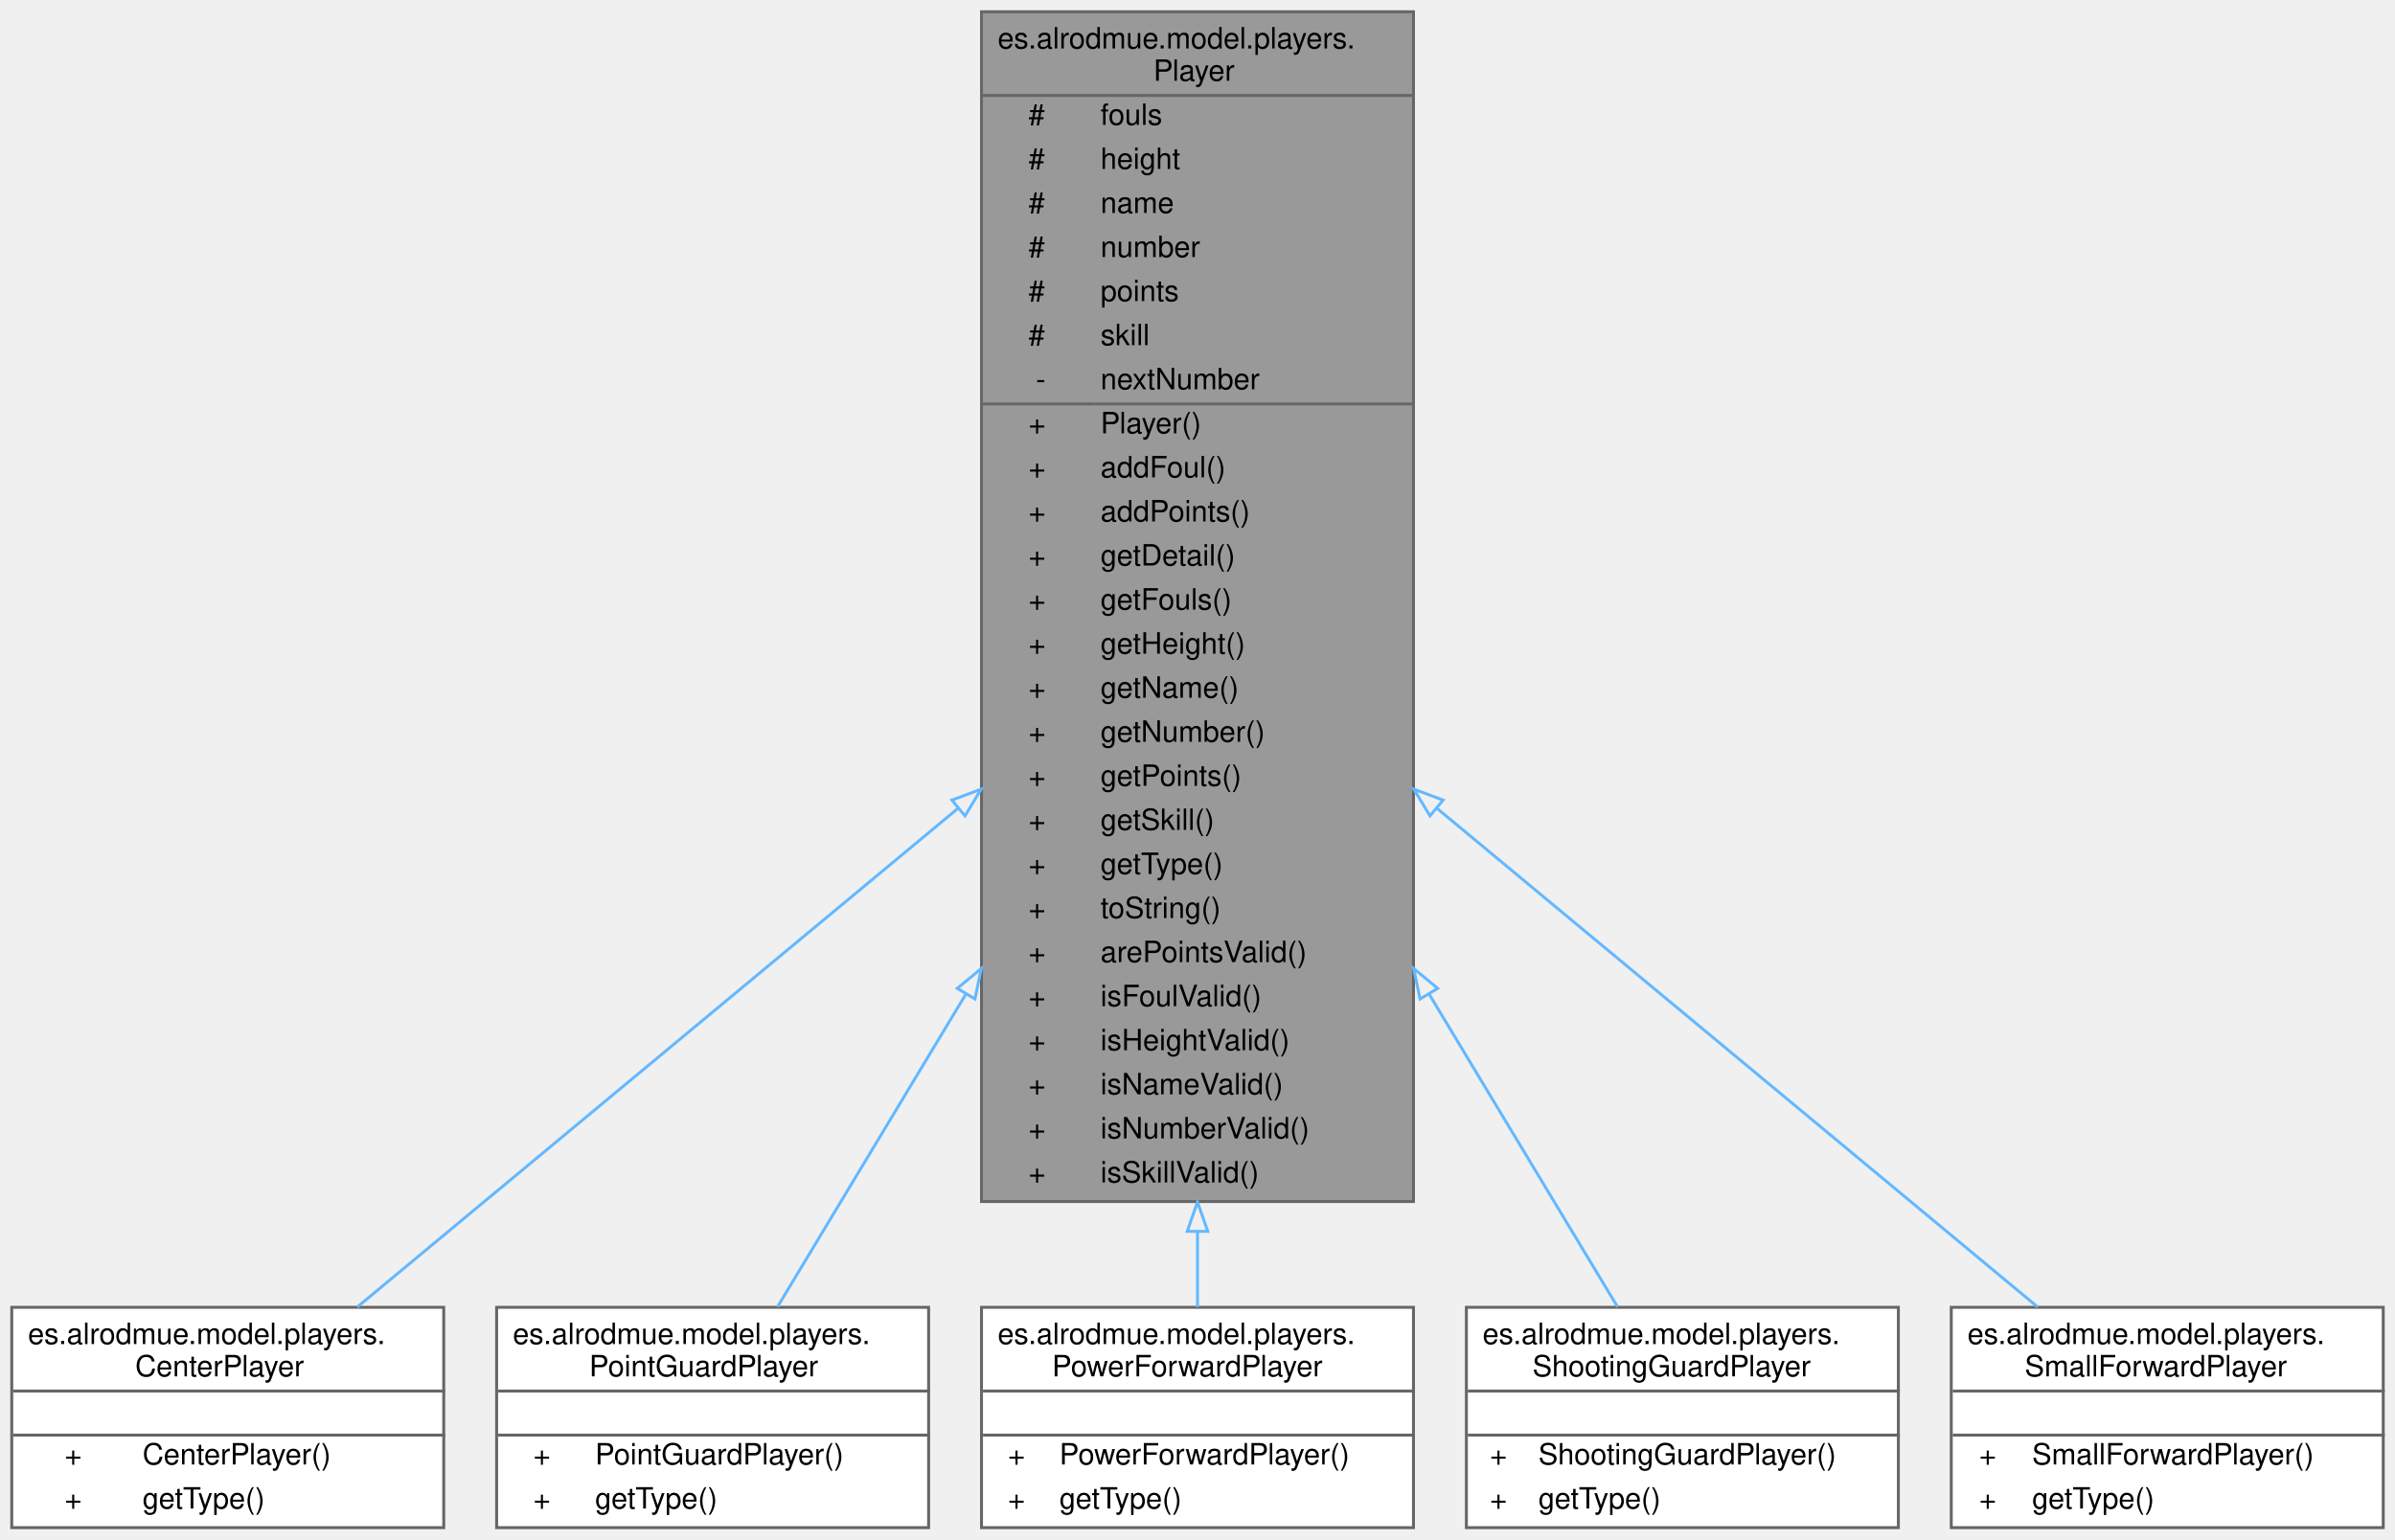
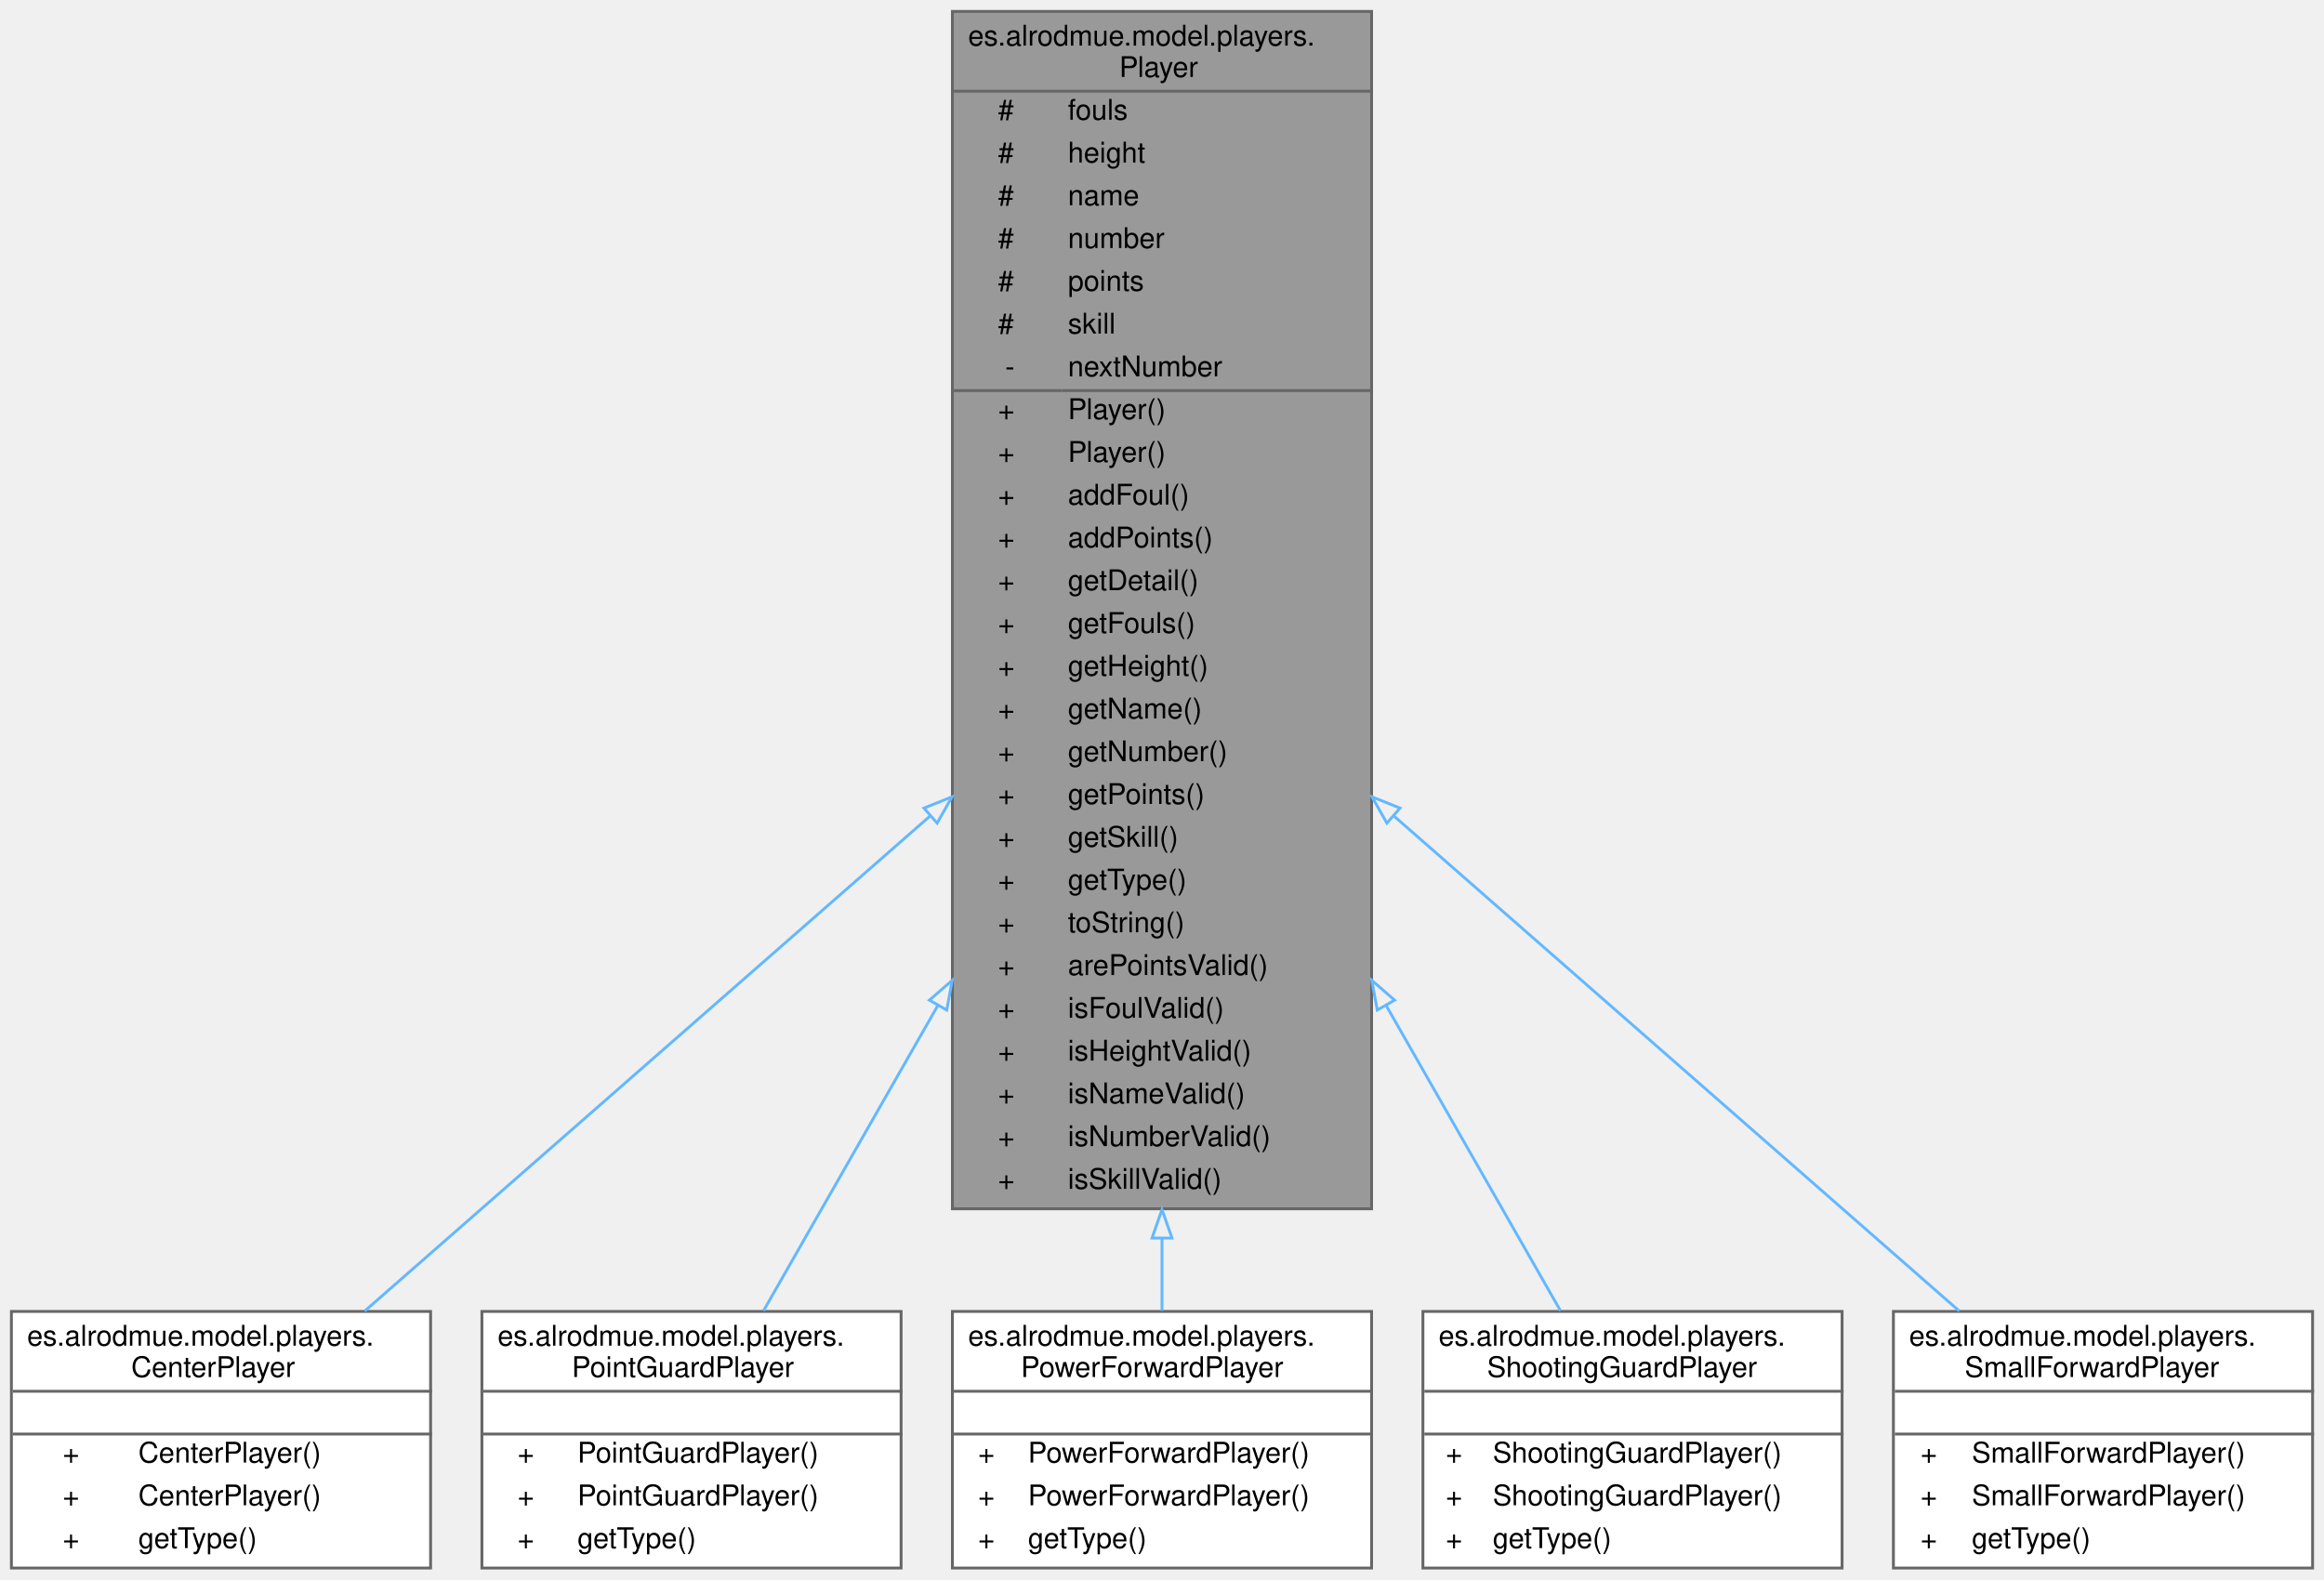
- <svg xmlns="http://www.w3.org/2000/svg" xmlns:xlink="http://www.w3.org/1999/xlink" width="815pt" height="524pt" viewBox="0.00 0.00 815.00 524.00">
-   <g id="graph0" class="graph" transform="scale(1 1) rotate(0) translate(4 520)">
+ <svg xmlns="http://www.w3.org/2000/svg" xmlns:xlink="http://www.w3.org/1999/xlink" width="815pt" height="554pt" viewBox="0.00 0.00 815.00 554.00">
+   <g id="graph0" class="graph" transform="scale(1 1) rotate(0) translate(4 550)">
    <g id="Node000001" class="node">
      <g id="a_Node000001">
        <a xlink:title=" ">
-           <polygon fill="#999999" stroke="transparent" points="477,-516 330,-516 330,-111 477,-111 477,-516" />
-           <text text-anchor="start" x="335.5" y="-503.5" font-family="Helvetica,sans-Serif" font-size="10.00">es.alrodmue.model.players.</text>
-           <text text-anchor="start" x="388.5" y="-492.5" font-family="Helvetica,sans-Serif" font-size="10.00">Player</text>
-           <text text-anchor="start" x="346" y="-477.5" font-family="Helvetica,sans-Serif" font-size="10.00">#</text>
-           <text text-anchor="start" x="370.5" y="-477.5" font-family="Helvetica,sans-Serif" font-size="10.00">fouls</text>
-           <text text-anchor="start" x="346" y="-462.5" font-family="Helvetica,sans-Serif" font-size="10.00">#</text>
-           <text text-anchor="start" x="370.5" y="-462.5" font-family="Helvetica,sans-Serif" font-size="10.00">height</text>
-           <text text-anchor="start" x="346" y="-447.5" font-family="Helvetica,sans-Serif" font-size="10.00">#</text>
-           <text text-anchor="start" x="370.5" y="-447.5" font-family="Helvetica,sans-Serif" font-size="10.00">name</text>
-           <text text-anchor="start" x="346" y="-432.5" font-family="Helvetica,sans-Serif" font-size="10.00">#</text>
-           <text text-anchor="start" x="370.5" y="-432.5" font-family="Helvetica,sans-Serif" font-size="10.00">number</text>
-           <text text-anchor="start" x="346" y="-417.5" font-family="Helvetica,sans-Serif" font-size="10.00">#</text>
-           <text text-anchor="start" x="370.5" y="-417.5" font-family="Helvetica,sans-Serif" font-size="10.00">points</text>
-           <text text-anchor="start" x="346" y="-402.5" font-family="Helvetica,sans-Serif" font-size="10.00">#</text>
-           <text text-anchor="start" x="370.5" y="-402.5" font-family="Helvetica,sans-Serif" font-size="10.00">skill</text>
-           <text text-anchor="start" x="348.5" y="-387.5" font-family="Helvetica,sans-Serif" font-size="10.00">-</text>
-           <text text-anchor="start" x="370.5" y="-387.5" font-family="Helvetica,sans-Serif" font-size="10.00">nextNumber</text>
-           <text text-anchor="start" x="346" y="-372.5" font-family="Helvetica,sans-Serif" font-size="10.00">+</text>
-           <text text-anchor="start" x="370.5" y="-372.5" font-family="Helvetica,sans-Serif" font-size="10.00">Player()</text>
-           <text text-anchor="start" x="346" y="-357.5" font-family="Helvetica,sans-Serif" font-size="10.00">+</text>
-           <text text-anchor="start" x="370.5" y="-357.5" font-family="Helvetica,sans-Serif" font-size="10.00">addFoul()</text>
-           <text text-anchor="start" x="346" y="-342.5" font-family="Helvetica,sans-Serif" font-size="10.00">+</text>
-           <text text-anchor="start" x="370.5" y="-342.5" font-family="Helvetica,sans-Serif" font-size="10.00">addPoints()</text>
-           <text text-anchor="start" x="346" y="-327.5" font-family="Helvetica,sans-Serif" font-size="10.00">+</text>
-           <text text-anchor="start" x="370.5" y="-327.5" font-family="Helvetica,sans-Serif" font-size="10.00">getDetail()</text>
-           <text text-anchor="start" x="346" y="-312.5" font-family="Helvetica,sans-Serif" font-size="10.00">+</text>
-           <text text-anchor="start" x="370.5" y="-312.5" font-family="Helvetica,sans-Serif" font-size="10.00">getFouls()</text>
-           <text text-anchor="start" x="346" y="-297.5" font-family="Helvetica,sans-Serif" font-size="10.00">+</text>
-           <text text-anchor="start" x="370.5" y="-297.5" font-family="Helvetica,sans-Serif" font-size="10.00">getHeight()</text>
-           <text text-anchor="start" x="346" y="-282.5" font-family="Helvetica,sans-Serif" font-size="10.00">+</text>
-           <text text-anchor="start" x="370.5" y="-282.5" font-family="Helvetica,sans-Serif" font-size="10.00">getName()</text>
-           <text text-anchor="start" x="346" y="-267.5" font-family="Helvetica,sans-Serif" font-size="10.00">+</text>
-           <text text-anchor="start" x="370.5" y="-267.5" font-family="Helvetica,sans-Serif" font-size="10.00">getNumber()</text>
-           <text text-anchor="start" x="346" y="-252.5" font-family="Helvetica,sans-Serif" font-size="10.00">+</text>
-           <text text-anchor="start" x="370.5" y="-252.5" font-family="Helvetica,sans-Serif" font-size="10.00">getPoints()</text>
-           <text text-anchor="start" x="346" y="-237.5" font-family="Helvetica,sans-Serif" font-size="10.00">+</text>
-           <text text-anchor="start" x="370.5" y="-237.5" font-family="Helvetica,sans-Serif" font-size="10.00">getSkill()</text>
-           <text text-anchor="start" x="346" y="-222.5" font-family="Helvetica,sans-Serif" font-size="10.00">+</text>
-           <text text-anchor="start" x="370.5" y="-222.5" font-family="Helvetica,sans-Serif" font-size="10.00">getType()</text>
-           <text text-anchor="start" x="346" y="-207.5" font-family="Helvetica,sans-Serif" font-size="10.00">+</text>
-           <text text-anchor="start" x="370.5" y="-207.5" font-family="Helvetica,sans-Serif" font-size="10.00">toString()</text>
-           <text text-anchor="start" x="346" y="-192.5" font-family="Helvetica,sans-Serif" font-size="10.00">+</text>
-           <text text-anchor="start" x="370.5" y="-192.5" font-family="Helvetica,sans-Serif" font-size="10.00">arePointsValid()</text>
-           <text text-anchor="start" x="346" y="-177.5" font-family="Helvetica,sans-Serif" font-size="10.00">+</text>
-           <text text-anchor="start" x="370.5" y="-177.5" font-family="Helvetica,sans-Serif" font-size="10.00">isFoulValid()</text>
-           <text text-anchor="start" x="346" y="-162.5" font-family="Helvetica,sans-Serif" font-size="10.00">+</text>
-           <text text-anchor="start" x="370.5" y="-162.5" font-family="Helvetica,sans-Serif" font-size="10.00">isHeightValid()</text>
-           <text text-anchor="start" x="346" y="-147.5" font-family="Helvetica,sans-Serif" font-size="10.00">+</text>
-           <text text-anchor="start" x="370.5" y="-147.5" font-family="Helvetica,sans-Serif" font-size="10.00">isNameValid()</text>
-           <text text-anchor="start" x="346" y="-132.5" font-family="Helvetica,sans-Serif" font-size="10.00">+</text>
-           <text text-anchor="start" x="370.5" y="-132.5" font-family="Helvetica,sans-Serif" font-size="10.00">isNumberValid()</text>
-           <text text-anchor="start" x="346" y="-117.5" font-family="Helvetica,sans-Serif" font-size="10.00">+</text>
-           <text text-anchor="start" x="370.5" y="-117.5" font-family="Helvetica,sans-Serif" font-size="10.00">isSkillValid()</text>
-           <polygon fill="#666666" stroke="#666666" points="330.5,-487.5 330.5,-487.5 477.5,-487.5 477.5,-487.5 330.5,-487.5" />
-           <polygon fill="#666666" stroke="#666666" points="330.5,-382.5 330.5,-382.5 368.5,-382.5 368.5,-382.5 330.5,-382.5" />
-           <polygon fill="#666666" stroke="#666666" points="368.5,-382.5 368.5,-382.5 477.5,-382.5 477.5,-382.5 368.5,-382.5" />
-           <polygon fill="none" stroke="#666666" points="330,-111 330,-516 477,-516 477,-111 330,-111" />
+           <polygon fill="#999999" stroke="transparent" points="477,-546 330,-546 330,-126 477,-126 477,-546" />
+           <text text-anchor="start" x="335.5" y="-534" font-family="Helvetica,sans-Serif" font-size="10.00">es.alrodmue.model.players.</text>
+           <text text-anchor="start" x="388.5" y="-523" font-family="Helvetica,sans-Serif" font-size="10.00">Player</text>
+           <text text-anchor="start" x="346" y="-508" font-family="Helvetica,sans-Serif" font-size="10.00">#</text>
+           <text text-anchor="start" x="370.5" y="-508" font-family="Helvetica,sans-Serif" font-size="10.00">fouls</text>
+           <text text-anchor="start" x="346" y="-493" font-family="Helvetica,sans-Serif" font-size="10.00">#</text>
+           <text text-anchor="start" x="370.5" y="-493" font-family="Helvetica,sans-Serif" font-size="10.00">height</text>
+           <text text-anchor="start" x="346" y="-478" font-family="Helvetica,sans-Serif" font-size="10.00">#</text>
+           <text text-anchor="start" x="370.5" y="-478" font-family="Helvetica,sans-Serif" font-size="10.00">name</text>
+           <text text-anchor="start" x="346" y="-463" font-family="Helvetica,sans-Serif" font-size="10.00">#</text>
+           <text text-anchor="start" x="370.5" y="-463" font-family="Helvetica,sans-Serif" font-size="10.00">number</text>
+           <text text-anchor="start" x="346" y="-448" font-family="Helvetica,sans-Serif" font-size="10.00">#</text>
+           <text text-anchor="start" x="370.5" y="-448" font-family="Helvetica,sans-Serif" font-size="10.00">points</text>
+           <text text-anchor="start" x="346" y="-433" font-family="Helvetica,sans-Serif" font-size="10.00">#</text>
+           <text text-anchor="start" x="370.5" y="-433" font-family="Helvetica,sans-Serif" font-size="10.00">skill</text>
+           <text text-anchor="start" x="348.5" y="-418" font-family="Helvetica,sans-Serif" font-size="10.00">-</text>
+           <text text-anchor="start" x="370.5" y="-418" font-family="Helvetica,sans-Serif" font-size="10.00">nextNumber</text>
+           <text text-anchor="start" x="346" y="-403" font-family="Helvetica,sans-Serif" font-size="10.00">+</text>
+           <text text-anchor="start" x="370.5" y="-403" font-family="Helvetica,sans-Serif" font-size="10.00">Player()</text>
+           <text text-anchor="start" x="346" y="-388" font-family="Helvetica,sans-Serif" font-size="10.00">+</text>
+           <text text-anchor="start" x="370.5" y="-388" font-family="Helvetica,sans-Serif" font-size="10.00">Player()</text>
+           <text text-anchor="start" x="346" y="-373" font-family="Helvetica,sans-Serif" font-size="10.00">+</text>
+           <text text-anchor="start" x="370.5" y="-373" font-family="Helvetica,sans-Serif" font-size="10.00">addFoul()</text>
+           <text text-anchor="start" x="346" y="-358" font-family="Helvetica,sans-Serif" font-size="10.00">+</text>
+           <text text-anchor="start" x="370.5" y="-358" font-family="Helvetica,sans-Serif" font-size="10.00">addPoints()</text>
+           <text text-anchor="start" x="346" y="-343" font-family="Helvetica,sans-Serif" font-size="10.00">+</text>
+           <text text-anchor="start" x="370.5" y="-343" font-family="Helvetica,sans-Serif" font-size="10.00">getDetail()</text>
+           <text text-anchor="start" x="346" y="-328" font-family="Helvetica,sans-Serif" font-size="10.00">+</text>
+           <text text-anchor="start" x="370.5" y="-328" font-family="Helvetica,sans-Serif" font-size="10.00">getFouls()</text>
+           <text text-anchor="start" x="346" y="-313" font-family="Helvetica,sans-Serif" font-size="10.00">+</text>
+           <text text-anchor="start" x="370.5" y="-313" font-family="Helvetica,sans-Serif" font-size="10.00">getHeight()</text>
+           <text text-anchor="start" x="346" y="-298" font-family="Helvetica,sans-Serif" font-size="10.00">+</text>
+           <text text-anchor="start" x="370.5" y="-298" font-family="Helvetica,sans-Serif" font-size="10.00">getName()</text>
+           <text text-anchor="start" x="346" y="-283" font-family="Helvetica,sans-Serif" font-size="10.00">+</text>
+           <text text-anchor="start" x="370.5" y="-283" font-family="Helvetica,sans-Serif" font-size="10.00">getNumber()</text>
+           <text text-anchor="start" x="346" y="-268" font-family="Helvetica,sans-Serif" font-size="10.00">+</text>
+           <text text-anchor="start" x="370.5" y="-268" font-family="Helvetica,sans-Serif" font-size="10.00">getPoints()</text>
+           <text text-anchor="start" x="346" y="-253" font-family="Helvetica,sans-Serif" font-size="10.00">+</text>
+           <text text-anchor="start" x="370.5" y="-253" font-family="Helvetica,sans-Serif" font-size="10.00">getSkill()</text>
+           <text text-anchor="start" x="346" y="-238" font-family="Helvetica,sans-Serif" font-size="10.00">+</text>
+           <text text-anchor="start" x="370.5" y="-238" font-family="Helvetica,sans-Serif" font-size="10.00">getType()</text>
+           <text text-anchor="start" x="346" y="-223" font-family="Helvetica,sans-Serif" font-size="10.00">+</text>
+           <text text-anchor="start" x="370.5" y="-223" font-family="Helvetica,sans-Serif" font-size="10.00">toString()</text>
+           <text text-anchor="start" x="346" y="-208" font-family="Helvetica,sans-Serif" font-size="10.00">+</text>
+           <text text-anchor="start" x="370.5" y="-208" font-family="Helvetica,sans-Serif" font-size="10.00">arePointsValid()</text>
+           <text text-anchor="start" x="346" y="-193" font-family="Helvetica,sans-Serif" font-size="10.00">+</text>
+           <text text-anchor="start" x="370.5" y="-193" font-family="Helvetica,sans-Serif" font-size="10.00">isFoulValid()</text>
+           <text text-anchor="start" x="346" y="-178" font-family="Helvetica,sans-Serif" font-size="10.00">+</text>
+           <text text-anchor="start" x="370.5" y="-178" font-family="Helvetica,sans-Serif" font-size="10.00">isHeightValid()</text>
+           <text text-anchor="start" x="346" y="-163" font-family="Helvetica,sans-Serif" font-size="10.00">+</text>
+           <text text-anchor="start" x="370.5" y="-163" font-family="Helvetica,sans-Serif" font-size="10.00">isNameValid()</text>
+           <text text-anchor="start" x="346" y="-148" font-family="Helvetica,sans-Serif" font-size="10.00">+</text>
+           <text text-anchor="start" x="370.5" y="-148" font-family="Helvetica,sans-Serif" font-size="10.00">isNumberValid()</text>
+           <text text-anchor="start" x="346" y="-133" font-family="Helvetica,sans-Serif" font-size="10.00">+</text>
+           <text text-anchor="start" x="370.5" y="-133" font-family="Helvetica,sans-Serif" font-size="10.00">isSkillValid()</text>
+           <polygon fill="#666666" stroke="#666666" points="330.5,-518 330.5,-518 477.5,-518 477.5,-518 330.5,-518" />
+           <polygon fill="#666666" stroke="#666666" points="330.5,-413 330.5,-413 368.5,-413 368.5,-413 330.5,-413" />
+           <polygon fill="#666666" stroke="#666666" points="368.5,-413 368.5,-413 477.5,-413 477.5,-413 368.5,-413" />
+           <polygon fill="none" stroke="#666666" points="330,-126 330,-546 477,-546 477,-126 330,-126" />
        </a>
      </g>
    </g>
    <g id="Node000002" class="node">
      <g id="a_Node000002">
        <a xlink:href="classes_1_1alrodmue_1_1model_1_1players_1_1CenterPlayer.xhtml" target="_top" xlink:title=" ">
-           <polygon fill="white" stroke="transparent" points="147,-75 0,-75 0,0 147,0 147,-75" />
-           <text text-anchor="start" x="5.5" y="-62.5" font-family="Helvetica,sans-Serif" font-size="10.00">es.alrodmue.model.players.</text>
-           <text text-anchor="start" x="42" y="-51.5" font-family="Helvetica,sans-Serif" font-size="10.00">CenterPlayer</text>
-           <text text-anchor="start" x="72" y="-36.5" font-family="Helvetica,sans-Serif" font-size="10.00"> </text>
-           <text text-anchor="start" x="18" y="-21.5" font-family="Helvetica,sans-Serif" font-size="10.00">+</text>
-           <text text-anchor="start" x="44.5" y="-21.5" font-family="Helvetica,sans-Serif" font-size="10.00">CenterPlayer()</text>
-           <text text-anchor="start" x="18" y="-6.5" font-family="Helvetica,sans-Serif" font-size="10.00">+</text>
-           <text text-anchor="start" x="44.5" y="-6.5" font-family="Helvetica,sans-Serif" font-size="10.00">getType()</text>
-           <polygon fill="#666666" stroke="#666666" points="0.5,-46.5 0.5,-46.5 147.5,-46.5 147.5,-46.5 0.5,-46.5" />
-           <polygon fill="#666666" stroke="#666666" points="0.5,-31.5 0.5,-31.5 147.5,-31.5 147.5,-31.5 0.5,-31.5" />
-           <polygon fill="none" stroke="#666666" points="0,0 0,-75 147,-75 147,0 0,0" />
+           <polygon fill="white" stroke="transparent" points="147,-90 0,-90 0,0 147,0 147,-90" />
+           <text text-anchor="start" x="5.5" y="-78" font-family="Helvetica,sans-Serif" font-size="10.00">es.alrodmue.model.players.</text>
+           <text text-anchor="start" x="42" y="-67" font-family="Helvetica,sans-Serif" font-size="10.00">CenterPlayer</text>
+           <text text-anchor="start" x="72" y="-52" font-family="Helvetica,sans-Serif" font-size="10.00"> </text>
+           <text text-anchor="start" x="18" y="-37" font-family="Helvetica,sans-Serif" font-size="10.00">+</text>
+           <text text-anchor="start" x="44.5" y="-37" font-family="Helvetica,sans-Serif" font-size="10.00">CenterPlayer()</text>
+           <text text-anchor="start" x="18" y="-22" font-family="Helvetica,sans-Serif" font-size="10.00">+</text>
+           <text text-anchor="start" x="44.5" y="-22" font-family="Helvetica,sans-Serif" font-size="10.00">CenterPlayer()</text>
+           <text text-anchor="start" x="18" y="-7" font-family="Helvetica,sans-Serif" font-size="10.00">+</text>
+           <text text-anchor="start" x="44.5" y="-7" font-family="Helvetica,sans-Serif" font-size="10.00">getType()</text>
+           <polygon fill="#666666" stroke="#666666" points="0.5,-62 0.5,-62 147.5,-62 147.5,-62 0.5,-62" />
+           <polygon fill="#666666" stroke="#666666" points="0.5,-47 0.5,-47 147.5,-47 147.5,-47 0.5,-47" />
+           <polygon fill="none" stroke="#666666" points="0,0 0,-90 147,-90 147,0 0,0" />
        </a>
      </g>
    </g>
    <g id="edge1_Node000001_Node000002" class="edge">
      <g id="a_edge1_Node000001_Node000002">
        <a xlink:title=" ">
-           <path fill="none" stroke="#63b8ff" d="M322.09,-244.91C257.5,-191.27 169.67,-118.35 117.56,-75.08" />
-           <polygon fill="none" stroke="#63b8ff" points="319.92,-247.65 329.85,-251.35 324.39,-242.27 319.92,-247.65" />
+           <path fill="none" stroke="#63b8ff" d="M322.01,-263.64C259.97,-209.31 176.54,-136.24 123.89,-90.13" />
+           <polygon fill="none" stroke="#63b8ff" points="320.02,-266.55 329.85,-270.5 324.64,-261.28 320.02,-266.55" />
        </a>
      </g>
    </g>
    <g id="Node000003" class="node">
      <g id="a_Node000003">
        <a xlink:href="classes_1_1alrodmue_1_1model_1_1players_1_1PointGuardPlayer.xhtml" target="_top" xlink:title=" ">
-           <polygon fill="white" stroke="transparent" points="312,-75 165,-75 165,0 312,0 312,-75" />
-           <text text-anchor="start" x="170.5" y="-62.5" font-family="Helvetica,sans-Serif" font-size="10.00">es.alrodmue.model.players.</text>
-           <text text-anchor="start" x="196.5" y="-51.5" font-family="Helvetica,sans-Serif" font-size="10.00">PointGuardPlayer</text>
-           <text text-anchor="start" x="237" y="-36.5" font-family="Helvetica,sans-Serif" font-size="10.00"> </text>
-           <text text-anchor="start" x="177.5" y="-21.5" font-family="Helvetica,sans-Serif" font-size="10.00">+</text>
-           <text text-anchor="start" x="198.5" y="-21.5" font-family="Helvetica,sans-Serif" font-size="10.00">PointGuardPlayer()</text>
-           <text text-anchor="start" x="177.5" y="-6.5" font-family="Helvetica,sans-Serif" font-size="10.00">+</text>
-           <text text-anchor="start" x="198.5" y="-6.5" font-family="Helvetica,sans-Serif" font-size="10.00">getType()</text>
-           <polygon fill="#666666" stroke="#666666" points="165.5,-46.5 165.5,-46.5 312.5,-46.5 312.5,-46.5 165.5,-46.5" />
-           <polygon fill="#666666" stroke="#666666" points="165.5,-31.5 165.5,-31.5 312.5,-31.5 312.5,-31.5 165.5,-31.5" />
-           <polygon fill="none" stroke="#666666" points="165,0 165,-75 312,-75 312,0 165,0" />
+           <polygon fill="white" stroke="transparent" points="312,-90 165,-90 165,0 312,0 312,-90" />
+           <text text-anchor="start" x="170.5" y="-78" font-family="Helvetica,sans-Serif" font-size="10.00">es.alrodmue.model.players.</text>
+           <text text-anchor="start" x="196.5" y="-67" font-family="Helvetica,sans-Serif" font-size="10.00">PointGuardPlayer</text>
+           <text text-anchor="start" x="237" y="-52" font-family="Helvetica,sans-Serif" font-size="10.00"> </text>
+           <text text-anchor="start" x="177.5" y="-37" font-family="Helvetica,sans-Serif" font-size="10.00">+</text>
+           <text text-anchor="start" x="198.5" y="-37" font-family="Helvetica,sans-Serif" font-size="10.00">PointGuardPlayer()</text>
+           <text text-anchor="start" x="177.5" y="-22" font-family="Helvetica,sans-Serif" font-size="10.00">+</text>
+           <text text-anchor="start" x="198.5" y="-22" font-family="Helvetica,sans-Serif" font-size="10.00">PointGuardPlayer()</text>
+           <text text-anchor="start" x="177.5" y="-7" font-family="Helvetica,sans-Serif" font-size="10.00">+</text>
+           <text text-anchor="start" x="198.5" y="-7" font-family="Helvetica,sans-Serif" font-size="10.00">getType()</text>
+           <polygon fill="#666666" stroke="#666666" points="165.5,-62 165.5,-62 312.5,-62 312.5,-62 165.5,-62" />
+           <polygon fill="#666666" stroke="#666666" points="165.5,-47 165.5,-47 312.5,-47 312.5,-47 165.5,-47" />
+           <polygon fill="none" stroke="#666666" points="165,0 165,-90 312,-90 312,0 165,0" />
        </a>
      </g>
    </g>
    <g id="edge2_Node000001_Node000003" class="edge">
      <g id="a_edge2_Node000001_Node000003">
        <a xlink:title=" ">
-           <path fill="none" stroke="#63b8ff" d="M324.6,-181.48C301.09,-142.44 277.19,-102.74 260.55,-75.12" />
-           <polygon fill="none" stroke="#63b8ff" points="321.77,-183.56 329.93,-190.32 327.77,-179.95 321.77,-183.56" />
+           <path fill="none" stroke="#63b8ff" d="M324.91,-197.35C302.77,-158.57 280.25,-119.12 263.75,-90.22" />
+           <polygon fill="none" stroke="#63b8ff" points="321.93,-199.19 329.93,-206.14 328.01,-195.72 321.93,-199.19" />
        </a>
      </g>
    </g>
    <g id="Node000004" class="node">
      <g id="a_Node000004">
        <a xlink:href="classes_1_1alrodmue_1_1model_1_1players_1_1PowerForwardPlayer.xhtml" target="_top" xlink:title=" ">
-           <polygon fill="white" stroke="transparent" points="477,-75 330,-75 330,0 477,0 477,-75" />
-           <text text-anchor="start" x="335.5" y="-62.5" font-family="Helvetica,sans-Serif" font-size="10.00">es.alrodmue.model.players.</text>
-           <text text-anchor="start" x="354" y="-51.5" font-family="Helvetica,sans-Serif" font-size="10.00">PowerForwardPlayer</text>
-           <text text-anchor="start" x="402" y="-36.5" font-family="Helvetica,sans-Serif" font-size="10.00"> </text>
-           <text text-anchor="start" x="339" y="-21.5" font-family="Helvetica,sans-Serif" font-size="10.00">+</text>
-           <text text-anchor="start" x="356.5" y="-21.5" font-family="Helvetica,sans-Serif" font-size="10.00">PowerForwardPlayer()</text>
-           <text text-anchor="start" x="339" y="-6.5" font-family="Helvetica,sans-Serif" font-size="10.00">+</text>
-           <text text-anchor="start" x="356.5" y="-6.5" font-family="Helvetica,sans-Serif" font-size="10.00">getType()</text>
-           <polygon fill="#666666" stroke="#666666" points="330.5,-46.5 330.5,-46.5 477.5,-46.5 477.5,-46.5 330.5,-46.5" />
-           <polygon fill="#666666" stroke="#666666" points="330.5,-31.5 330.5,-31.5 477.5,-31.5 477.5,-31.5 330.5,-31.5" />
-           <polygon fill="none" stroke="#666666" points="330,0 330,-75 477,-75 477,0 330,0" />
+           <polygon fill="white" stroke="transparent" points="477,-90 330,-90 330,0 477,0 477,-90" />
+           <text text-anchor="start" x="335.5" y="-78" font-family="Helvetica,sans-Serif" font-size="10.00">es.alrodmue.model.players.</text>
+           <text text-anchor="start" x="354" y="-67" font-family="Helvetica,sans-Serif" font-size="10.00">PowerForwardPlayer</text>
+           <text text-anchor="start" x="402" y="-52" font-family="Helvetica,sans-Serif" font-size="10.00"> </text>
+           <text text-anchor="start" x="339" y="-37" font-family="Helvetica,sans-Serif" font-size="10.00">+</text>
+           <text text-anchor="start" x="356.5" y="-37" font-family="Helvetica,sans-Serif" font-size="10.00">PowerForwardPlayer()</text>
+           <text text-anchor="start" x="339" y="-22" font-family="Helvetica,sans-Serif" font-size="10.00">+</text>
+           <text text-anchor="start" x="356.5" y="-22" font-family="Helvetica,sans-Serif" font-size="10.00">PowerForwardPlayer()</text>
+           <text text-anchor="start" x="339" y="-7" font-family="Helvetica,sans-Serif" font-size="10.00">+</text>
+           <text text-anchor="start" x="356.5" y="-7" font-family="Helvetica,sans-Serif" font-size="10.00">getType()</text>
+           <polygon fill="#666666" stroke="#666666" points="330.5,-62 330.5,-62 477.5,-62 477.5,-62 330.5,-62" />
+           <polygon fill="#666666" stroke="#666666" points="330.5,-47 330.5,-47 477.5,-47 477.5,-47 330.5,-47" />
+           <polygon fill="none" stroke="#666666" points="330,0 330,-90 477,-90 477,0 330,0" />
        </a>
      </g>
    </g>
    <g id="edge3_Node000001_Node000004" class="edge">
      <g id="a_edge3_Node000001_Node000004">
        <a xlink:title=" ">
-           <path fill="none" stroke="#63b8ff" d="M403.5,-100.55C403.5,-91.29 403.5,-82.69 403.5,-75.02" />
-           <polygon fill="none" stroke="#63b8ff" points="400,-100.85 403.5,-110.85 407,-100.85 400,-100.85" />
+           <path fill="none" stroke="#63b8ff" d="M403.5,-115.66C403.5,-106.56 403.5,-98.01 403.5,-90.22" />
+           <polygon fill="none" stroke="#63b8ff" points="400,-115.74 403.5,-125.74 407,-115.74 400,-115.74" />
        </a>
      </g>
    </g>
    <g id="Node000005" class="node">
      <g id="a_Node000005">
        <a xlink:href="classes_1_1alrodmue_1_1model_1_1players_1_1ShootingGuardPlayer.xhtml" target="_top" xlink:title=" ">
-           <polygon fill="white" stroke="transparent" points="642,-75 495,-75 495,0 642,0 642,-75" />
-           <text text-anchor="start" x="500.5" y="-62.5" font-family="Helvetica,sans-Serif" font-size="10.00">es.alrodmue.model.players.</text>
-           <text text-anchor="start" x="517.5" y="-51.5" font-family="Helvetica,sans-Serif" font-size="10.00">ShootingGuardPlayer</text>
-           <text text-anchor="start" x="567" y="-36.5" font-family="Helvetica,sans-Serif" font-size="10.00"> </text>
-           <text text-anchor="start" x="503" y="-21.5" font-family="Helvetica,sans-Serif" font-size="10.00">+</text>
-           <text text-anchor="start" x="519.5" y="-21.5" font-family="Helvetica,sans-Serif" font-size="10.00">ShootingGuardPlayer()</text>
-           <text text-anchor="start" x="503" y="-6.5" font-family="Helvetica,sans-Serif" font-size="10.00">+</text>
-           <text text-anchor="start" x="519.5" y="-6.5" font-family="Helvetica,sans-Serif" font-size="10.00">getType()</text>
-           <polygon fill="#666666" stroke="#666666" points="495.5,-46.5 495.5,-46.5 642.5,-46.5 642.5,-46.5 495.5,-46.5" />
-           <polygon fill="#666666" stroke="#666666" points="495.5,-31.5 495.5,-31.5 642.5,-31.5 642.5,-31.5 495.5,-31.5" />
-           <polygon fill="none" stroke="#666666" points="495,0 495,-75 642,-75 642,0 495,0" />
+           <polygon fill="white" stroke="transparent" points="642,-90 495,-90 495,0 642,0 642,-90" />
+           <text text-anchor="start" x="500.5" y="-78" font-family="Helvetica,sans-Serif" font-size="10.00">es.alrodmue.model.players.</text>
+           <text text-anchor="start" x="517.5" y="-67" font-family="Helvetica,sans-Serif" font-size="10.00">ShootingGuardPlayer</text>
+           <text text-anchor="start" x="567" y="-52" font-family="Helvetica,sans-Serif" font-size="10.00"> </text>
+           <text text-anchor="start" x="503" y="-37" font-family="Helvetica,sans-Serif" font-size="10.00">+</text>
+           <text text-anchor="start" x="519.5" y="-37" font-family="Helvetica,sans-Serif" font-size="10.00">ShootingGuardPlayer()</text>
+           <text text-anchor="start" x="503" y="-22" font-family="Helvetica,sans-Serif" font-size="10.00">+</text>
+           <text text-anchor="start" x="519.5" y="-22" font-family="Helvetica,sans-Serif" font-size="10.00">ShootingGuardPlayer()</text>
+           <text text-anchor="start" x="503" y="-7" font-family="Helvetica,sans-Serif" font-size="10.00">+</text>
+           <text text-anchor="start" x="519.5" y="-7" font-family="Helvetica,sans-Serif" font-size="10.00">getType()</text>
+           <polygon fill="#666666" stroke="#666666" points="495.5,-62 495.5,-62 642.5,-62 642.5,-62 495.5,-62" />
+           <polygon fill="#666666" stroke="#666666" points="495.5,-47 495.5,-47 642.5,-47 642.5,-47 495.5,-47" />
+           <polygon fill="none" stroke="#666666" points="495,0 495,-90 642,-90 642,0 495,0" />
        </a>
      </g>
    </g>
    <g id="edge4_Node000001_Node000005" class="edge">
      <g id="a_edge4_Node000001_Node000005">
        <a xlink:title=" ">
-           <path fill="none" stroke="#63b8ff" d="M482.4,-181.48C505.91,-142.44 529.81,-102.74 546.45,-75.12" />
-           <polygon fill="none" stroke="#63b8ff" points="479.23,-179.95 477.07,-190.32 485.23,-183.56 479.23,-179.95" />
+           <path fill="none" stroke="#63b8ff" d="M482.09,-197.35C504.23,-158.57 526.75,-119.12 543.25,-90.22" />
+           <polygon fill="none" stroke="#63b8ff" points="478.99,-195.72 477.07,-206.14 485.07,-199.19 478.99,-195.72" />
        </a>
      </g>
    </g>
    <g id="Node000006" class="node">
      <g id="a_Node000006">
        <a xlink:href="classes_1_1alrodmue_1_1model_1_1players_1_1SmallForwardPlayer.xhtml" target="_top" xlink:title=" ">
-           <polygon fill="white" stroke="transparent" points="807,-75 660,-75 660,0 807,0 807,-75" />
-           <text text-anchor="start" x="665.5" y="-62.5" font-family="Helvetica,sans-Serif" font-size="10.00">es.alrodmue.model.players.</text>
-           <text text-anchor="start" x="685" y="-51.5" font-family="Helvetica,sans-Serif" font-size="10.00">SmallForwardPlayer</text>
-           <text text-anchor="start" x="732" y="-36.5" font-family="Helvetica,sans-Serif" font-size="10.00"> </text>
-           <text text-anchor="start" x="669.5" y="-21.5" font-family="Helvetica,sans-Serif" font-size="10.00">+</text>
-           <text text-anchor="start" x="687.5" y="-21.5" font-family="Helvetica,sans-Serif" font-size="10.00">SmallForwardPlayer()</text>
-           <text text-anchor="start" x="669.5" y="-6.5" font-family="Helvetica,sans-Serif" font-size="10.00">+</text>
-           <text text-anchor="start" x="687.5" y="-6.5" font-family="Helvetica,sans-Serif" font-size="10.00">getType()</text>
-           <polygon fill="#666666" stroke="#666666" points="660.5,-46.5 660.5,-46.5 807.5,-46.5 807.5,-46.5 660.5,-46.5" />
-           <polygon fill="#666666" stroke="#666666" points="660.5,-31.5 660.5,-31.5 807.5,-31.5 807.5,-31.5 660.5,-31.5" />
-           <polygon fill="none" stroke="#666666" points="660,0 660,-75 807,-75 807,0 660,0" />
+           <polygon fill="white" stroke="transparent" points="807,-90 660,-90 660,0 807,0 807,-90" />
+           <text text-anchor="start" x="665.5" y="-78" font-family="Helvetica,sans-Serif" font-size="10.00">es.alrodmue.model.players.</text>
+           <text text-anchor="start" x="685" y="-67" font-family="Helvetica,sans-Serif" font-size="10.00">SmallForwardPlayer</text>
+           <text text-anchor="start" x="732" y="-52" font-family="Helvetica,sans-Serif" font-size="10.00"> </text>
+           <text text-anchor="start" x="669.5" y="-37" font-family="Helvetica,sans-Serif" font-size="10.00">+</text>
+           <text text-anchor="start" x="687.5" y="-37" font-family="Helvetica,sans-Serif" font-size="10.00">SmallForwardPlayer()</text>
+           <text text-anchor="start" x="669.5" y="-22" font-family="Helvetica,sans-Serif" font-size="10.00">+</text>
+           <text text-anchor="start" x="687.5" y="-22" font-family="Helvetica,sans-Serif" font-size="10.00">SmallForwardPlayer()</text>
+           <text text-anchor="start" x="669.5" y="-7" font-family="Helvetica,sans-Serif" font-size="10.00">+</text>
+           <text text-anchor="start" x="687.5" y="-7" font-family="Helvetica,sans-Serif" font-size="10.00">getType()</text>
+           <polygon fill="#666666" stroke="#666666" points="660.5,-62 660.5,-62 807.5,-62 807.5,-62 660.5,-62" />
+           <polygon fill="#666666" stroke="#666666" points="660.5,-47 660.5,-47 807.5,-47 807.5,-47 660.5,-47" />
+           <polygon fill="none" stroke="#666666" points="660,0 660,-90 807,-90 807,0 660,0" />
        </a>
      </g>
    </g>
    <g id="edge5_Node000001_Node000006" class="edge">
      <g id="a_edge5_Node000001_Node000006">
        <a xlink:title=" ">
-           <path fill="none" stroke="#63b8ff" d="M484.91,-244.91C549.5,-191.27 637.33,-118.35 689.44,-75.08" />
-           <polygon fill="none" stroke="#63b8ff" points="482.61,-242.27 477.15,-251.35 487.08,-247.65 482.61,-242.27" />
+           <path fill="none" stroke="#63b8ff" d="M484.99,-263.64C547.03,-209.31 630.46,-136.24 683.11,-90.13" />
+           <polygon fill="none" stroke="#63b8ff" points="482.36,-261.28 477.15,-270.5 486.98,-266.55 482.36,-261.28" />
        </a>
      </g>
    </g>
  </g>
</svg>
